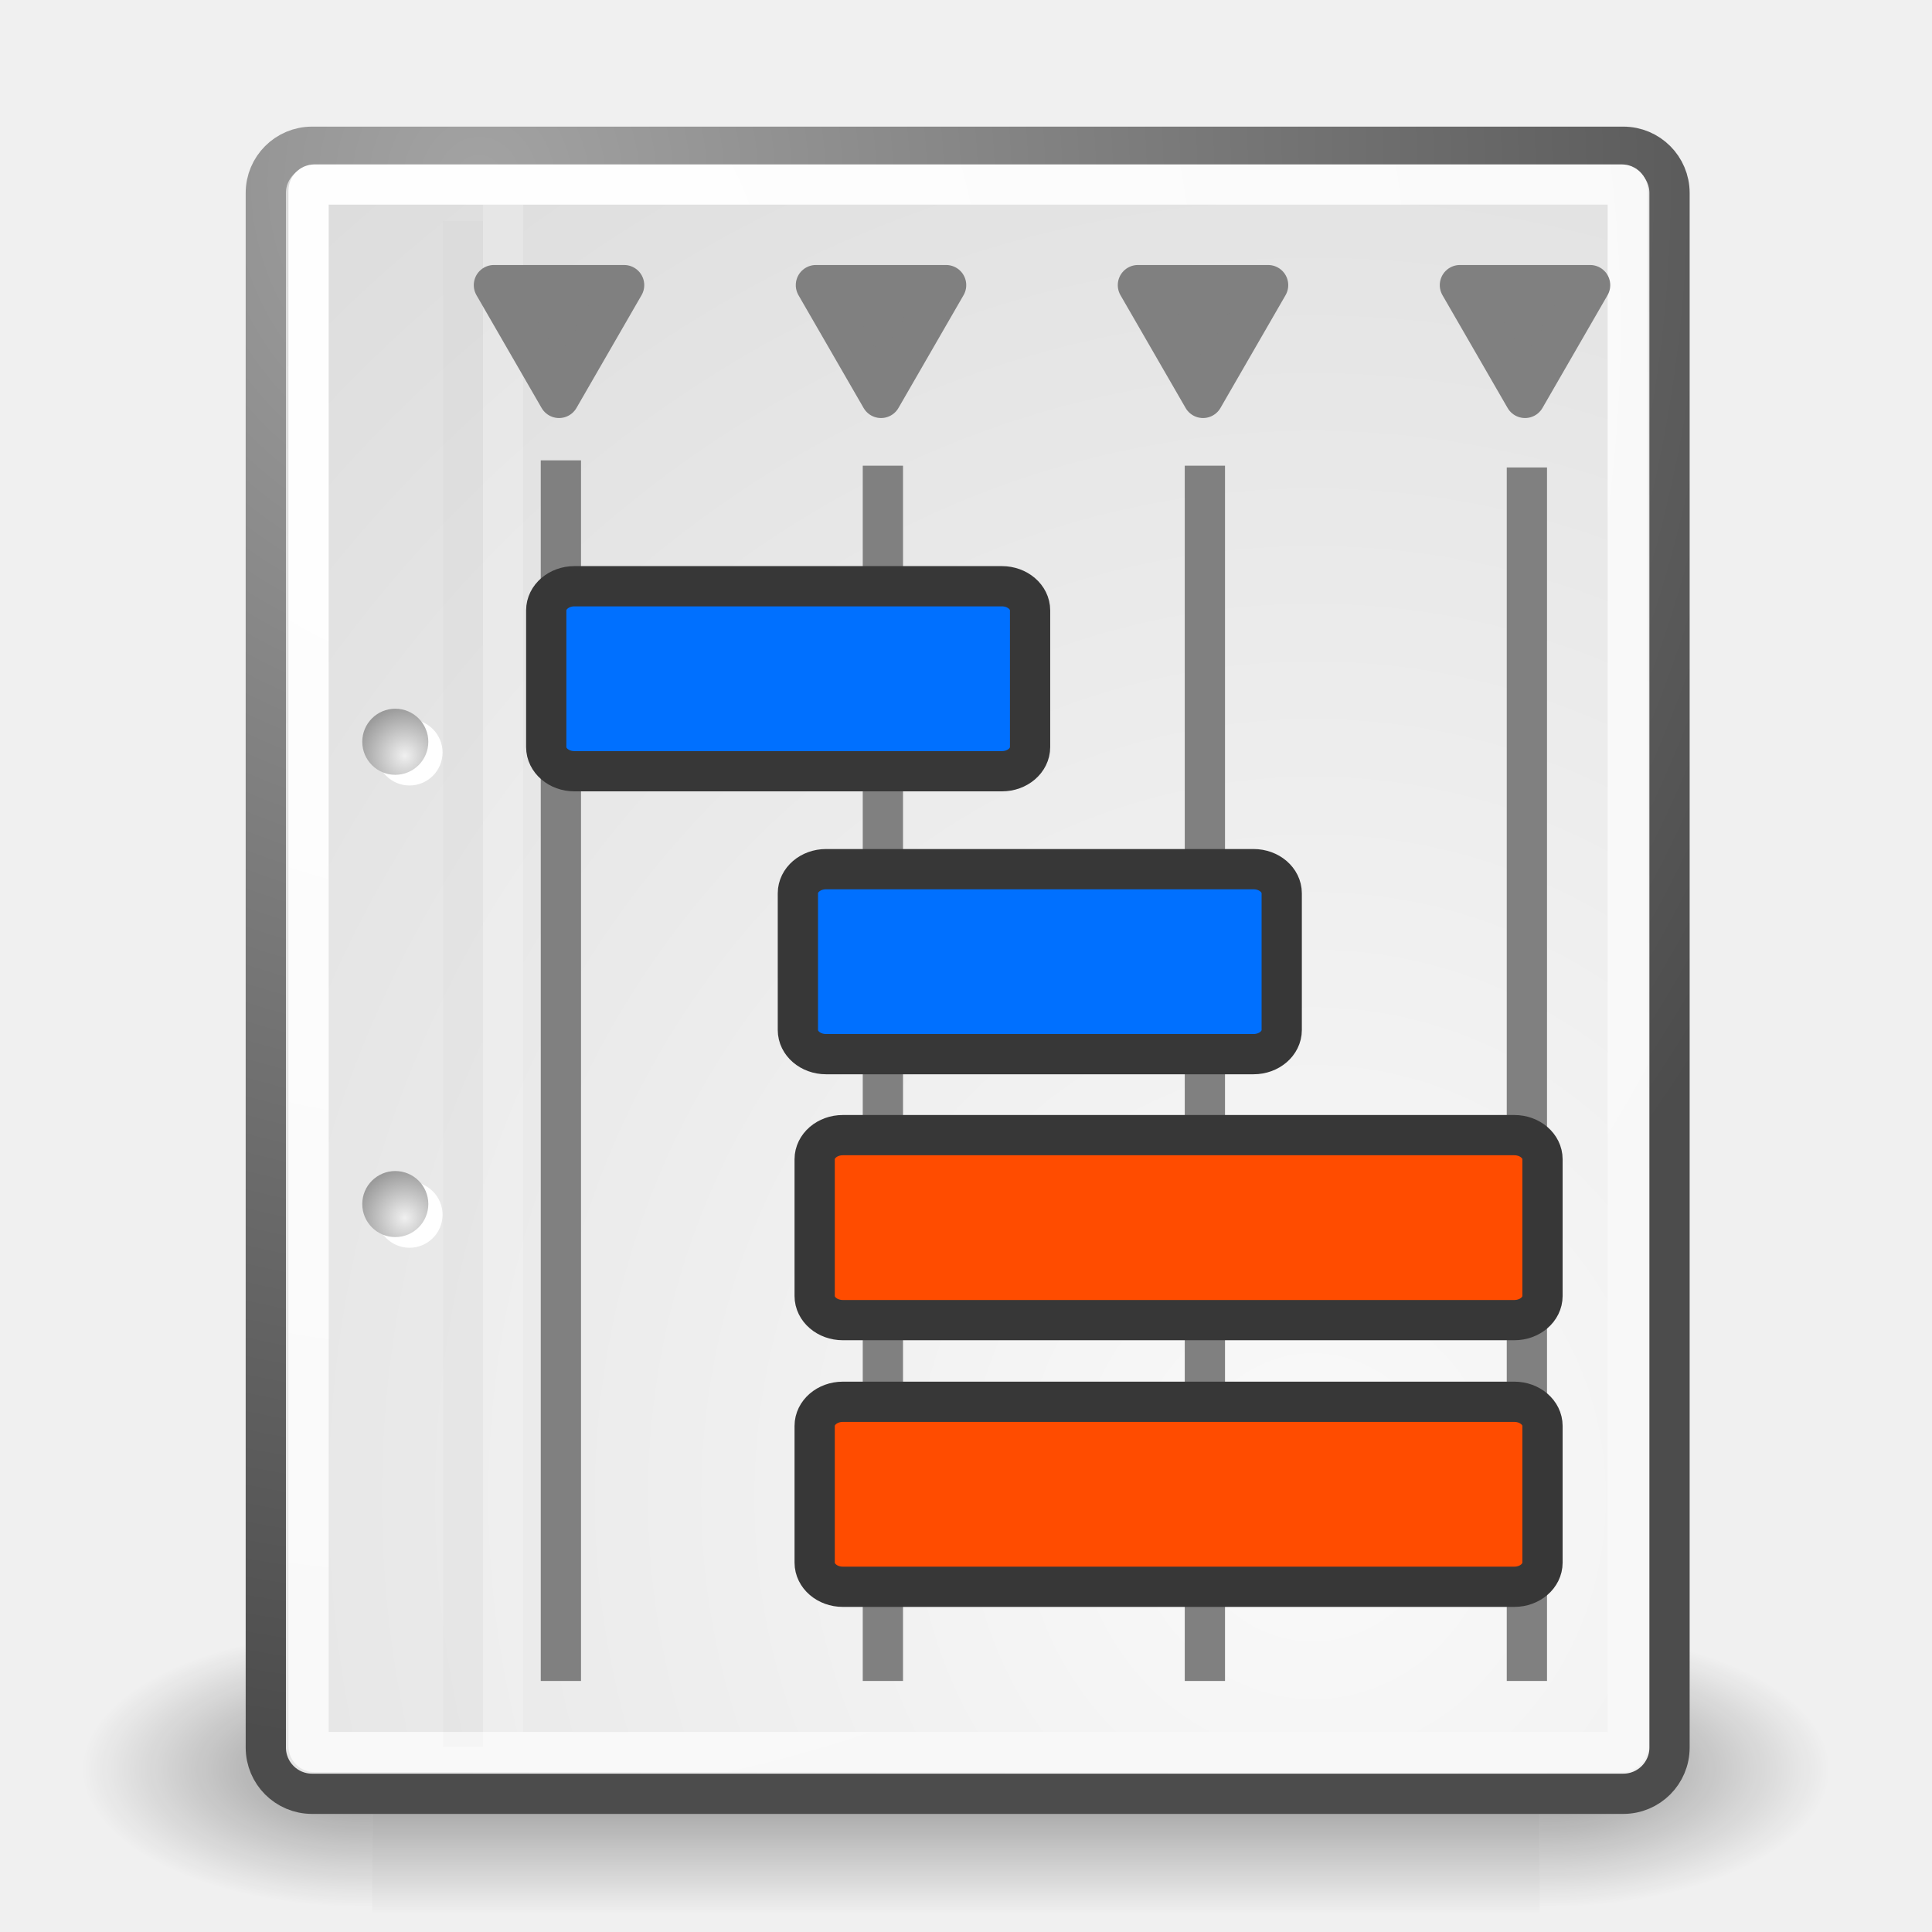
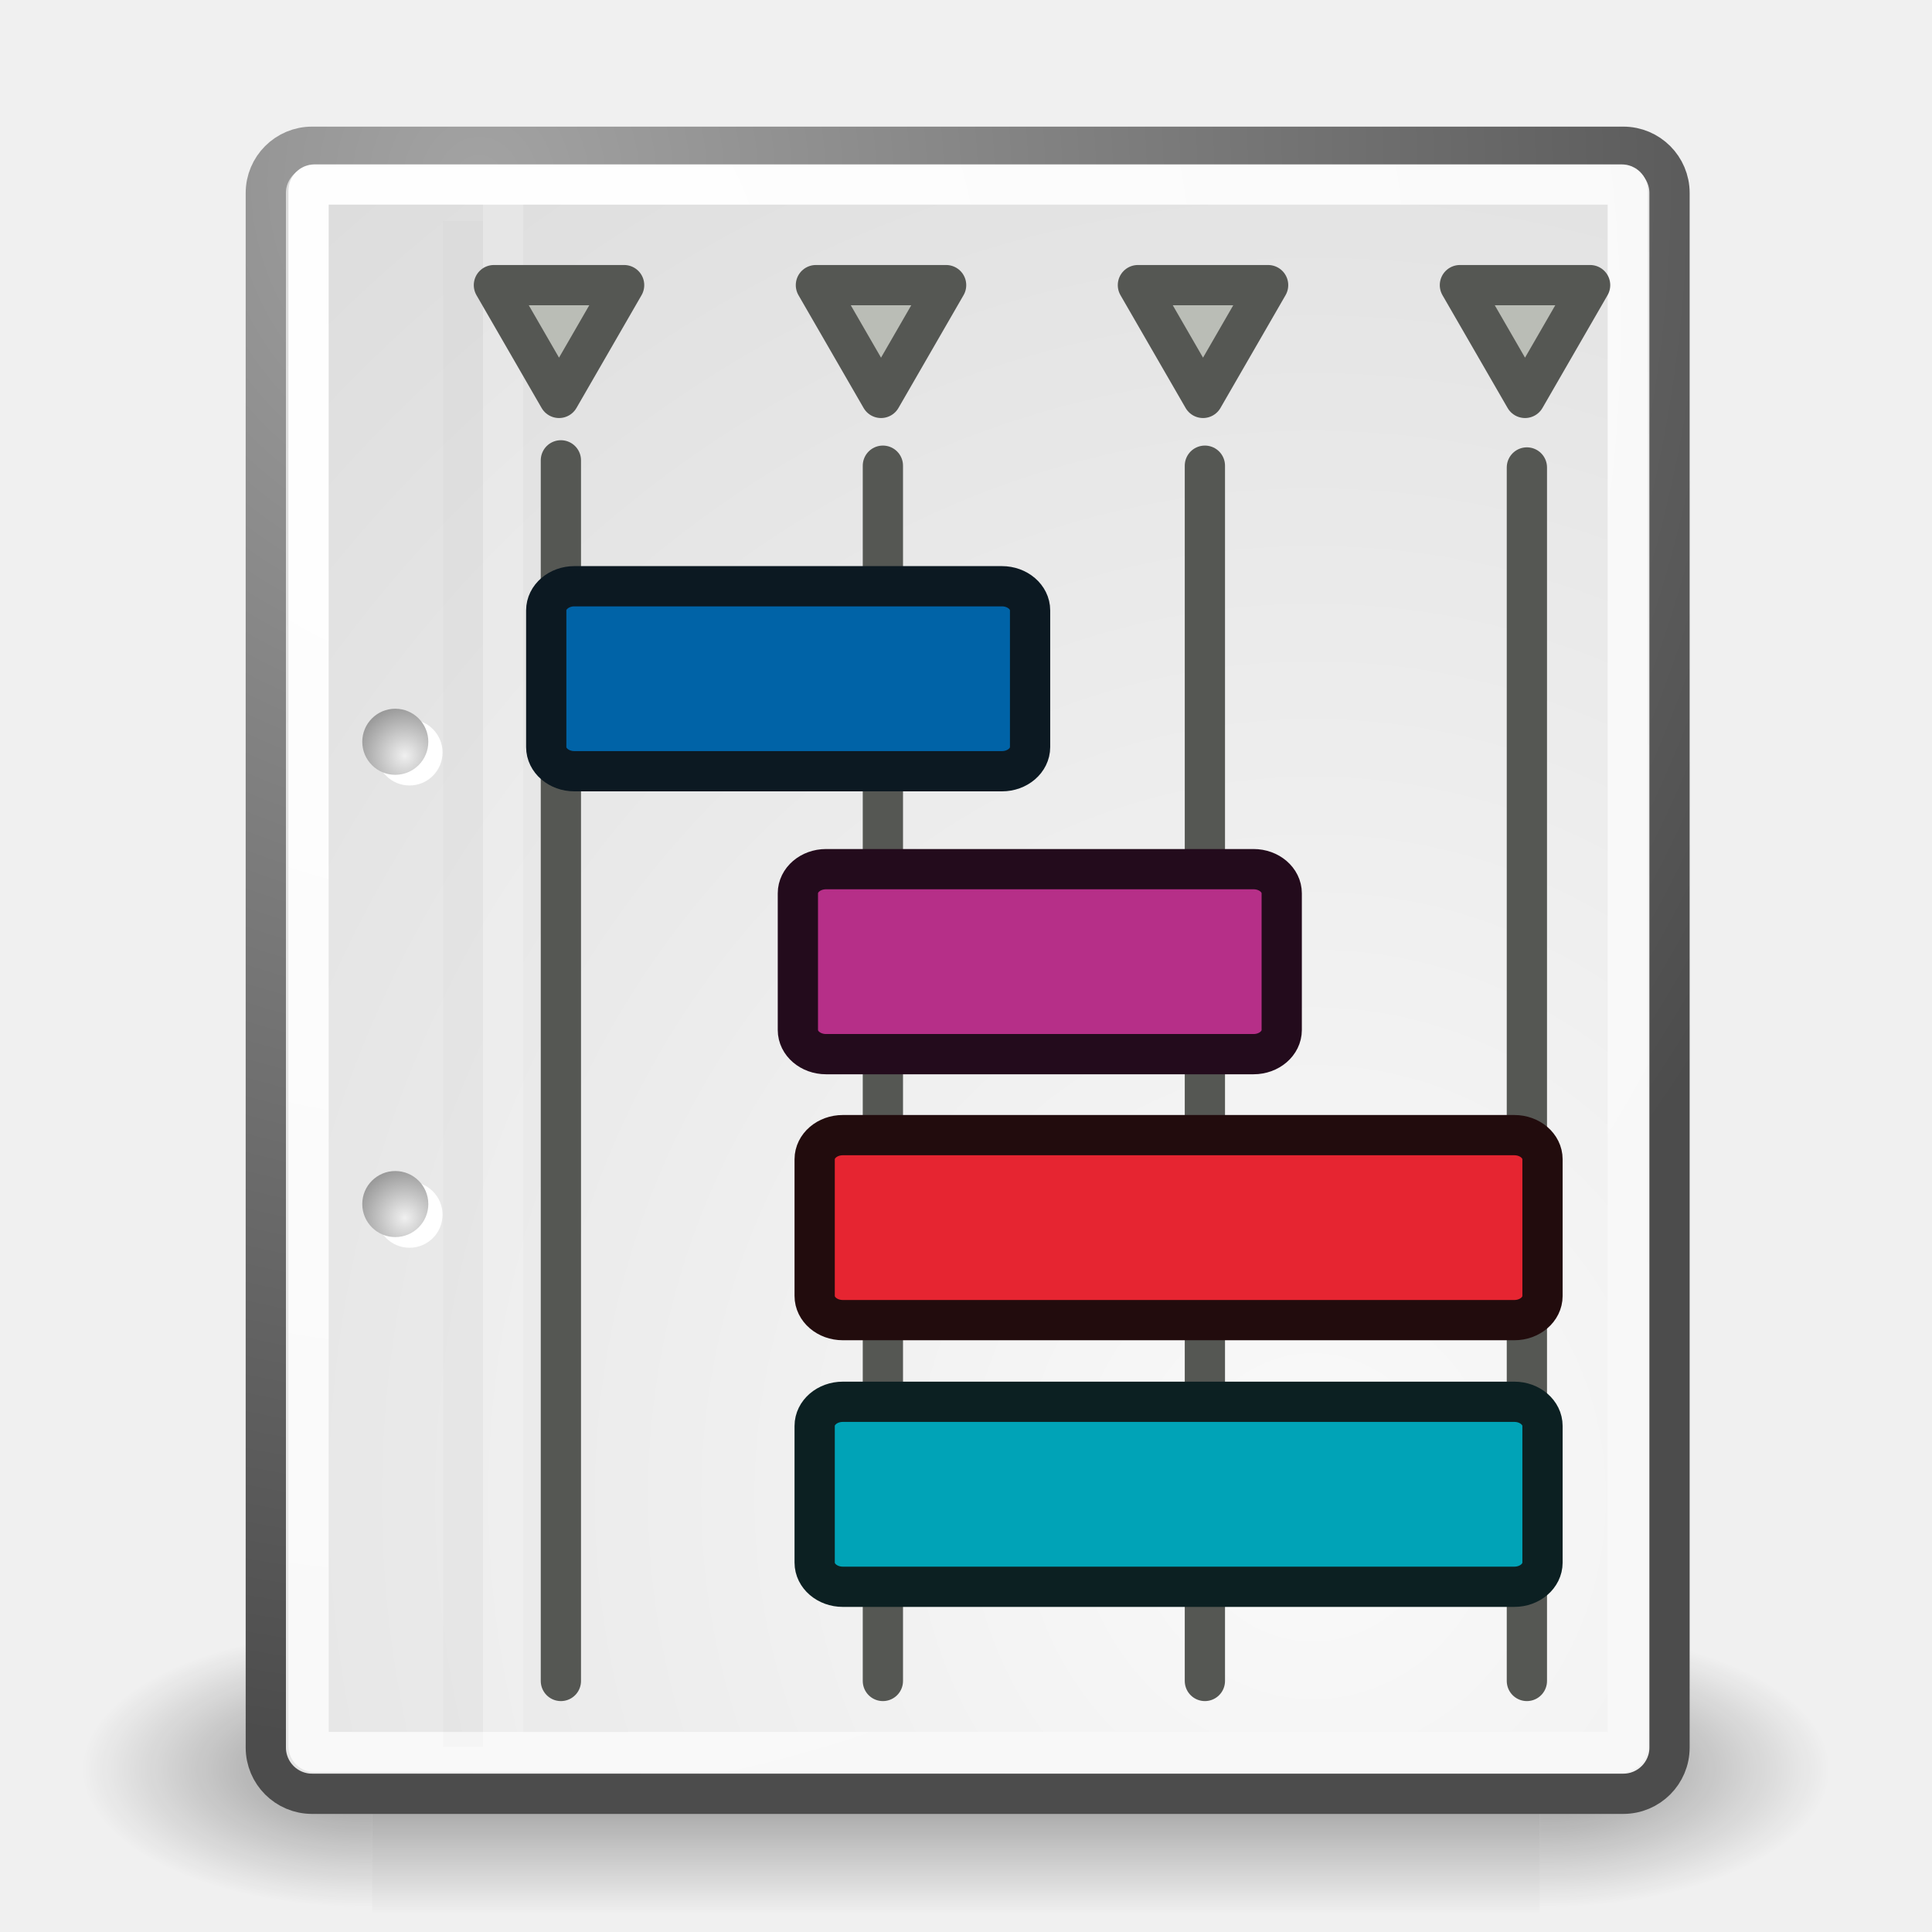
<svg xmlns="http://www.w3.org/2000/svg" xmlns:xlink="http://www.w3.org/1999/xlink" width="48px" height="48px" id="svg249" version="1.1">
  <defs id="defs3">
    <radialGradient xlink:href="#linearGradient5060" id="radialGradient5031" gradientUnits="userSpaceOnUse" gradientTransform="matrix(-2.774389,0,0,1.969706,112.7623,-872.8854)" cx="605.714" cy="486.648" fx="605.714" fy="486.648" r="117.143" />
    <linearGradient id="linearGradient5060">
      <stop style="stop-color:black;stop-opacity:1;" offset="0" id="stop5062" />
      <stop style="stop-color:black;stop-opacity:0;" offset="1" id="stop5064" />
    </linearGradient>
    <radialGradient xlink:href="#linearGradient5060" id="radialGradient5029" gradientUnits="userSpaceOnUse" gradientTransform="matrix(2.774389,0,0,1.969706,-1891.633,-872.8854)" cx="605.714" cy="486.648" fx="605.714" fy="486.648" r="117.143" />
    <linearGradient id="linearGradient5048">
      <stop style="stop-color:black;stop-opacity:0;" offset="0" id="stop5050" />
      <stop id="stop5056" offset="0.5" style="stop-color:black;stop-opacity:1;" />
      <stop style="stop-color:black;stop-opacity:0;" offset="1" id="stop5052" />
    </linearGradient>
    <linearGradient xlink:href="#linearGradient5048" id="linearGradient5027" gradientUnits="userSpaceOnUse" gradientTransform="matrix(2.774389,0,0,1.969706,-1892.179,-872.8854)" x1="302.857" y1="366.648" x2="302.857" y2="609.505" />
-     <linearGradient id="linearGradient4542">
-       <stop style="stop-color:#000000;stop-opacity:1;" offset="0" id="stop4544" />
-       <stop style="stop-color:#000000;stop-opacity:0;" offset="1" id="stop4546" />
-     </linearGradient>
-     <radialGradient xlink:href="#linearGradient4542" id="radialGradient4548" cx="24.307" cy="42.078" fx="24.307" fy="42.078" r="15.822" gradientTransform="matrix(1,0,0,0.284916,-6.310056e-16,30.08928)" gradientUnits="userSpaceOnUse" />
    <linearGradient id="linearGradient15662">
      <stop style="stop-color:#ffffff;stop-opacity:1;" offset="0" id="stop15664" />
      <stop style="stop-color:#f8f8f8;stop-opacity:1;" offset="1" id="stop15666" />
    </linearGradient>
    <radialGradient gradientUnits="userSpaceOnUse" fy="64.568" fx="20.892" r="5.257" cy="64.568" cx="20.892" id="aigrd3">
      <stop id="stop15573" style="stop-color:#F0F0F0" offset="0" />
      <stop id="stop15575" style="stop-color:#9a9a9a;stop-opacity:1;" offset="1" />
    </radialGradient>
    <radialGradient gradientUnits="userSpaceOnUse" fy="114.568" fx="20.892" r="5.256" cy="114.568" cx="20.892" id="aigrd2">
      <stop id="stop15566" style="stop-color:#F0F0F0" offset="0" />
      <stop id="stop15568" style="stop-color:#9a9a9a;stop-opacity:1;" offset="1" />
    </radialGradient>
    <linearGradient id="linearGradient269">
      <stop style="stop-color:#a3a3a3;stop-opacity:1;" offset="0" id="stop270" />
      <stop style="stop-color:#4c4c4c;stop-opacity:1;" offset="1" id="stop271" />
    </linearGradient>
    <linearGradient id="linearGradient259">
      <stop style="stop-color:#fafafa;stop-opacity:1;" offset="0" id="stop260" />
      <stop style="stop-color:#bbbbbb;stop-opacity:1;" offset="1" id="stop261" />
-     </linearGradient>
-     <linearGradient id="linearGradient12512">
-       <stop style="stop-color:#ffffff;stop-opacity:1;" offset="0" id="stop12513" />
-       <stop style="stop-color:#fff520;stop-opacity:0.891;" offset="0.5" id="stop12517" />
-       <stop style="stop-color:#fff300;stop-opacity:0;" offset="1" id="stop12514" />
    </linearGradient>
    <radialGradient r="37.752" fy="3.756" fx="8.824" cy="3.756" cx="8.824" gradientTransform="matrix(0.968273,0,0,1.032767,3.353553,0.646447)" gradientUnits="userSpaceOnUse" id="radialGradient15656" xlink:href="#linearGradient269" />
    <radialGradient r="86.708" fy="35.737" fx="33.967" cy="35.737" cx="33.967" gradientTransform="scale(0.960493,1.041132)" gradientUnits="userSpaceOnUse" id="radialGradient15658" xlink:href="#linearGradient259" />
    <radialGradient r="38.159" fy="7.268" fx="8.144" cy="7.268" cx="8.144" gradientTransform="matrix(0.968273,0,0,1.032767,3.353553,0.646447)" gradientUnits="userSpaceOnUse" id="radialGradient15668" xlink:href="#linearGradient15662" />
    <radialGradient xlink:href="#aigrd2" id="radialGradient2283" gradientUnits="userSpaceOnUse" gradientTransform="matrix(0.229703,0,0,0.229703,4.613529,3.979808)" cx="20.892" cy="114.568" fx="20.892" fy="114.568" r="5.256" />
    <radialGradient xlink:href="#aigrd3" id="radialGradient2285" gradientUnits="userSpaceOnUse" gradientTransform="matrix(0.229703,0,0,0.229703,4.613529,3.979808)" cx="20.892" cy="64.568" fx="20.892" fy="64.568" r="5.257" />
  </defs>
  <g id="layer6">
    <g style="display:inline" id="g5022" transform="matrix(2.165152e-2,0,0,1.485743e-2,43.0076,42.68539)">
      <rect y="-150.697" x="-1559.252" height="478.357" width="1339.633" id="rect4173" style="opacity:0.402;color:black;fill:url(#linearGradient5027);fill-opacity:1;fill-rule:nonzero;stroke:none;stroke-width:1;stroke-linecap:round;stroke-linejoin:miter;marker:none;marker-start:none;marker-mid:none;marker-end:none;stroke-miterlimit:4;stroke-dasharray:none;stroke-dashoffset:0;stroke-opacity:1;visibility:visible;display:inline;overflow:visible" />
      <path id="path5058" d="M -219.619,-150.68 C -219.619,-150.68 -219.619,327.65 -219.619,327.65 C -76.745,328.551 125.781,220.481 125.781,88.454 C 125.781,-43.572 -33.655,-150.68 -219.619,-150.68 z " style="opacity:0.402;color:black;fill:url(#radialGradient5029);fill-opacity:1;fill-rule:nonzero;stroke:none;stroke-width:1;stroke-linecap:round;stroke-linejoin:miter;marker:none;marker-start:none;marker-mid:none;marker-end:none;stroke-miterlimit:4;stroke-dasharray:none;stroke-dashoffset:0;stroke-opacity:1;visibility:visible;display:inline;overflow:visible" />
      <path style="opacity:0.402;color:black;fill:url(#radialGradient5031);fill-opacity:1;fill-rule:nonzero;stroke:none;stroke-width:1;stroke-linecap:round;stroke-linejoin:miter;marker:none;marker-start:none;marker-mid:none;marker-end:none;stroke-miterlimit:4;stroke-dasharray:none;stroke-dashoffset:0;stroke-opacity:1;visibility:visible;display:inline;overflow:visible" d="M -1559.252,-150.68 C -1559.252,-150.68 -1559.252,327.65 -1559.252,327.65 C -1702.127,328.551 -1904.652,220.481 -1904.652,88.454 C -1904.652,-43.572 -1745.216,-150.68 -1559.252,-150.68 z " id="path5018" />
    </g>
  </g>
  <g id="layer1" style="display:inline">
    <rect ry="1.149" y="3.646" x="6.604" height="40.92" width="34.875" id="rect15391" style="color:#000000;fill:url(#radialGradient15658);fill-opacity:1;fill-rule:nonzero;stroke:url(#radialGradient15656);stroke-width:1;stroke-linecap:round;stroke-linejoin:round;stroke-miterlimit:4;stroke-dashoffset:0;stroke-opacity:1;marker:none;marker-start:none;marker-mid:none;marker-end:none;visibility:visible;display:block;overflow:visible" />
    <rect rx="0.149" ry="0.149" y="4.584" x="7.666" height="38.946" width="32.776" id="rect15660" style="color:#000000;fill:none;fill-opacity:1;fill-rule:nonzero;stroke:url(#radialGradient15668);stroke-width:1;stroke-linecap:round;stroke-linejoin:round;stroke-miterlimit:4;stroke-dashoffset:0;stroke-opacity:1;marker:none;marker-start:none;marker-mid:none;marker-end:none;visibility:visible;display:block;overflow:visible" />
    <g id="g2270" transform="translate(0.646447,-3.798933e-2)">
      <g transform="matrix(0.229703,0,0,0.229703,4.967081,4.244972)" style="fill:#ffffff;fill-opacity:1;fill-rule:nonzero;stroke:#000000;stroke-miterlimit:4" id="g1440">
        <radialGradient gradientUnits="userSpaceOnUse" fy="114.568" fx="20.892" r="5.256" cy="114.568" cx="20.892" id="radialGradient1442">
          <stop id="stop1444" style="stop-color:#F0F0F0" offset="0" />
          <stop id="stop1446" style="stop-color:#474747" offset="1" />
        </radialGradient>
        <path id="path1448" d="M 23.428,113.07 C 23.428,115.043 21.828,116.642 19.855,116.642 C 17.881,116.642 16.282,115.042 16.282,113.07 C 16.282,111.096 17.882,109.497 19.855,109.497 C 21.828,109.497 23.428,111.097 23.428,113.07 z " style="stroke:none" />
        <radialGradient gradientUnits="userSpaceOnUse" fy="64.568" fx="20.892" r="5.257" cy="64.568" cx="20.892" id="radialGradient1450">
          <stop id="stop1452" style="stop-color:#F0F0F0" offset="0" />
          <stop id="stop1454" style="stop-color:#474747" offset="1" />
        </radialGradient>
        <path id="path1456" d="M 23.428,63.07 C 23.428,65.043 21.828,66.643 19.855,66.643 C 17.881,66.643 16.282,65.043 16.282,63.07 C 16.282,61.096 17.882,59.497 19.855,59.497 C 21.828,59.497 23.428,61.097 23.428,63.07 z " style="stroke:none" />
      </g>
      <path id="path15570" d="M 9.995,29.952 C 9.995,30.406 9.627,30.773 9.174,30.773 C 8.721,30.773 8.354,30.405 8.354,29.952 C 8.354,29.499 8.721,29.132 9.174,29.132 C 9.627,29.132 9.995,29.499 9.995,29.952 z " style="fill:url(#radialGradient2283);fill-rule:nonzero;stroke:none;stroke-miterlimit:4" />
      <path id="path15577" d="M 9.995,18.467 C 9.995,18.92 9.627,19.288 9.174,19.288 C 8.721,19.288 8.354,18.92 8.354,18.467 C 8.354,18.014 8.721,17.646 9.174,17.646 C 9.627,17.646 9.995,18.014 9.995,18.467 z " style="fill:url(#radialGradient2285);fill-rule:nonzero;stroke:none;stroke-miterlimit:4" />
    </g>
    <path id="path15672" d="M 11.506,5.494 L 11.506,43.401" style="fill:none;fill-opacity:0.75;fill-rule:evenodd;stroke:#000000;stroke-width:0.989;stroke-linecap:butt;stroke-linejoin:miter;stroke-miterlimit:4;stroke-opacity:0.018" />
    <path id="path15674" d="M 12.5,5.021 L 12.5,43.038" style="fill:none;fill-opacity:0.75;fill-rule:evenodd;stroke:#ffffff;stroke-width:1;stroke-linecap:butt;stroke-linejoin:miter;stroke-miterlimit:4;stroke-opacity:0.205" />
  </g>
  <g id="layer4" style="display:inline">
-     <path style="display:inline;fill:none;fill-rule:evenodd;stroke:#808080;stroke-width:1;stroke-linecap:butt;stroke-linejoin:miter;stroke-miterlimit:4;stroke-dasharray:none;stroke-dashoffset:0;stroke-opacity:1" d="m 13.935,11.437 0,30.326" id="path1641-7" />
-     <path style="display:inline;fill:none;fill-rule:evenodd;stroke:#808080;stroke-width:1;stroke-linecap:butt;stroke-linejoin:miter;stroke-miterlimit:4;stroke-dasharray:none;stroke-dashoffset:0;stroke-opacity:1" d="m 21.935,11.57 0,30.193" id="path1641-7-5" />
-     <path style="display:inline;fill:none;fill-rule:evenodd;stroke:#808080;stroke-width:1;stroke-linecap:butt;stroke-linejoin:miter;stroke-miterlimit:4;stroke-dasharray:none;stroke-dashoffset:0;stroke-opacity:1" d="m 29.935,11.57 0,30.193" id="path1641-7-5-5" />
-     <path style="display:inline;fill:none;fill-rule:evenodd;stroke:#808080;stroke-width:1;stroke-linecap:butt;stroke-linejoin:miter;stroke-miterlimit:4;stroke-dasharray:none;stroke-dashoffset:0;stroke-opacity:1" d="m 37.935,11.614 v 30.149" id="path1641-7-5-5-6" />
-     <rect style="color:#000000;overflow:visible;fill:#0070ff;stroke-width:1;stroke-linejoin:round;stop-color:#000000;fill-opacity:1;stroke:#373737;stroke-opacity:1;stroke-miterlimit:4;stroke-dasharray:none" id="rect987" width="12.021" height="4.596" x="13.571" y="14.565" rx="0.7" ry="0.6" />
-     <rect style="color:#000000;display:inline;overflow:visible;fill:#0070ff;fill-opacity:1;stroke:#373737;stroke-width:1;stroke-linejoin:round;stroke-miterlimit:4;stroke-dasharray:none;stroke-opacity:1;stop-color:#000000" id="rect987-3" width="12.021" height="4.596" x="19.823" y="21.594" rx="0.7" ry="0.6" />
-     <rect style="color:#000000;display:inline;overflow:visible;fill:#ff4c00;fill-opacity:1;stroke:#373737;stroke-width:1;stroke-linejoin:round;stroke-miterlimit:4;stroke-dasharray:none;stroke-opacity:1;stop-color:#000000" id="rect987-6" width="18.083" height="4.596" x="20.24" y="28.202" rx="0.7" ry="0.6" />
-     <rect style="color:#000000;display:inline;overflow:visible;fill:#ff4c00;fill-opacity:1;stroke:#373737;stroke-width:1;stroke-linejoin:round;stroke-miterlimit:4;stroke-dasharray:none;stroke-opacity:1;stop-color:#000000" id="rect987-6-2" width="18.083" height="4.596" x="20.24" y="34.827" rx="0.7" ry="0.6" />
-     <path style="color:#000000;overflow:visible;fill:#808080;fill-opacity:1;stroke:#808080;stroke-width:1;stroke-linejoin:round;stroke-miterlimit:4;stroke-dasharray:none;stroke-dashoffset:0;stroke-opacity:1;stop-color:#000000" id="path3592" d="m 13.889,9.886 -1.618,-2.802 3.235,-10e-8 z" />
-     <path style="color:#000000;display:inline;overflow:visible;fill:#808080;fill-opacity:1;stroke:#808080;stroke-width:1;stroke-linejoin:round;stroke-miterlimit:4;stroke-dasharray:none;stroke-dashoffset:0;stroke-opacity:1;stop-color:#000000" id="path3592-2" d="m 21.889,9.886 -1.618,-2.802 3.235,-10e-8 z" />
-     <path style="color:#000000;display:inline;overflow:visible;fill:#808080;fill-opacity:1;stroke:#808080;stroke-width:1;stroke-linejoin:round;stroke-miterlimit:4;stroke-dasharray:none;stroke-dashoffset:0;stroke-opacity:1;stop-color:#000000" id="path3592-2-9" d="m 29.889,9.886 -1.618,-2.802 3.235,-10e-8 z" />
-     <path style="color:#000000;display:inline;overflow:visible;fill:#808080;fill-opacity:1;stroke:#808080;stroke-width:1;stroke-linejoin:round;stroke-miterlimit:4;stroke-dasharray:none;stroke-dashoffset:0;stroke-opacity:1;stop-color:#000000" id="path3592-2-9-1" d="m 37.889,9.886 -1.618,-2.802 3.235,-10e-8 z" />
+     <path style="display:inline;fill:none;fill-rule:evenodd;stroke:#555753;stroke-width:1;stroke-linecap:round;stroke-linejoin:round;stroke-miterlimit:4;stroke-dasharray:none;stroke-dashoffset:0;stroke-opacity:1" d="m 13.935,11.437 0,30.326" id="path1641-7" />
+     <path style="display:inline;fill:none;fill-rule:evenodd;stroke:#555753;stroke-width:1;stroke-linecap:round;stroke-linejoin:round;stroke-miterlimit:4;stroke-dasharray:none;stroke-dashoffset:0;stroke-opacity:1" d="m 21.935,11.57 0,30.193" id="path1641-7-5" />
+     <path style="display:inline;fill:none;fill-rule:evenodd;stroke:#555753;stroke-width:1;stroke-linecap:round;stroke-linejoin:round;stroke-miterlimit:4;stroke-dasharray:none;stroke-dashoffset:0;stroke-opacity:1" d="m 29.935,11.57 0,30.193" id="path1641-7-5-5" />
+     <path style="display:inline;fill:none;fill-rule:evenodd;stroke:#555753;stroke-width:1;stroke-linecap:round;stroke-linejoin:round;stroke-miterlimit:4;stroke-dasharray:none;stroke-dashoffset:0;stroke-opacity:1" d="m 37.935,11.614 v 30.149" id="path1641-7-5-5-6" />
+     <rect style="color:#000000;overflow:visible;fill:#0063a7;stroke-width:1;stroke-linejoin:round;stop-color:#000000;fill-opacity:1;stroke:#0c1922;stroke-opacity:1;stroke-miterlimit:4;stroke-dasharray:none;stroke-linecap:round" id="rect987" width="12.021" height="4.596" x="13.571" y="14.565" rx="0.7" ry="0.6" />
+     <rect style="color:#000000;display:inline;overflow:visible;fill:#b62f88;fill-opacity:1;stroke:#230b1c;stroke-width:1;stroke-linejoin:round;stroke-miterlimit:4;stroke-dasharray:none;stroke-opacity:1;stop-color:#000000;font-variation-settings:normal;opacity:1;vector-effect:none;stroke-linecap:round;stroke-dashoffset:0;-inkscape-stroke:none;stop-opacity:1" id="rect987-3" width="12.021" height="4.596" x="19.823" y="21.594" rx="0.7" ry="0.6" />
+     <rect style="color:#000000;display:inline;overflow:visible;fill:#e62531;fill-opacity:1;stroke:#220c0d;stroke-width:1;stroke-linejoin:round;stroke-miterlimit:4;stroke-dasharray:none;stroke-opacity:1;stop-color:#000000" id="rect987-6" width="18.083" height="4.596" x="20.24" y="28.202" rx="0.7" ry="0.6" />
+     <rect style="color:#000000;display:inline;overflow:visible;fill:#00a3b7;fill-opacity:1;stroke:#0c2022;stroke-width:1;stroke-linejoin:round;stroke-miterlimit:4;stroke-dasharray:none;stroke-opacity:1;stop-color:#000000" id="rect987-6-2" width="18.083" height="4.596" x="20.24" y="34.827" rx="0.7" ry="0.6" />
+     <path style="color:#000000;overflow:visible;fill:#babdb6;fill-opacity:1;stroke:#555753;stroke-width:1;stroke-linejoin:round;stroke-miterlimit:4;stroke-dasharray:none;stroke-dashoffset:0;stroke-opacity:1;stop-color:#000000;stroke-linecap:round" id="path3592" d="m 13.889,9.886 -1.618,-2.802 3.235,-10e-8 z" />
+     <path style="color:#000000;display:inline;overflow:visible;fill:#babdb6;fill-opacity:1;stroke:#555753;stroke-width:1;stroke-linejoin:round;stroke-miterlimit:4;stroke-dasharray:none;stroke-dashoffset:0;stroke-opacity:1;stop-color:#000000;stroke-linecap:round" id="path3592-2" d="m 21.889,9.886 -1.618,-2.802 3.235,-10e-8 z" />
+     <path style="color:#000000;display:inline;overflow:visible;fill:#babdb6;fill-opacity:1;stroke:#555753;stroke-width:1;stroke-linejoin:round;stroke-miterlimit:4;stroke-dasharray:none;stroke-dashoffset:0;stroke-opacity:1;stop-color:#000000;stroke-linecap:round" id="path3592-2-9" d="m 29.889,9.886 -1.618,-2.802 3.235,-10e-8 z" />
+     <path style="color:#000000;display:inline;overflow:visible;fill:#babdb6;fill-opacity:1;stroke:#555753;stroke-width:1;stroke-linejoin:round;stroke-miterlimit:4;stroke-dasharray:none;stroke-dashoffset:0;stroke-opacity:1;stop-color:#000000;stroke-linecap:round" id="path3592-2-9-1" d="m 37.889,9.886 -1.618,-2.802 3.235,-10e-8 z" />
  </g>
</svg>
